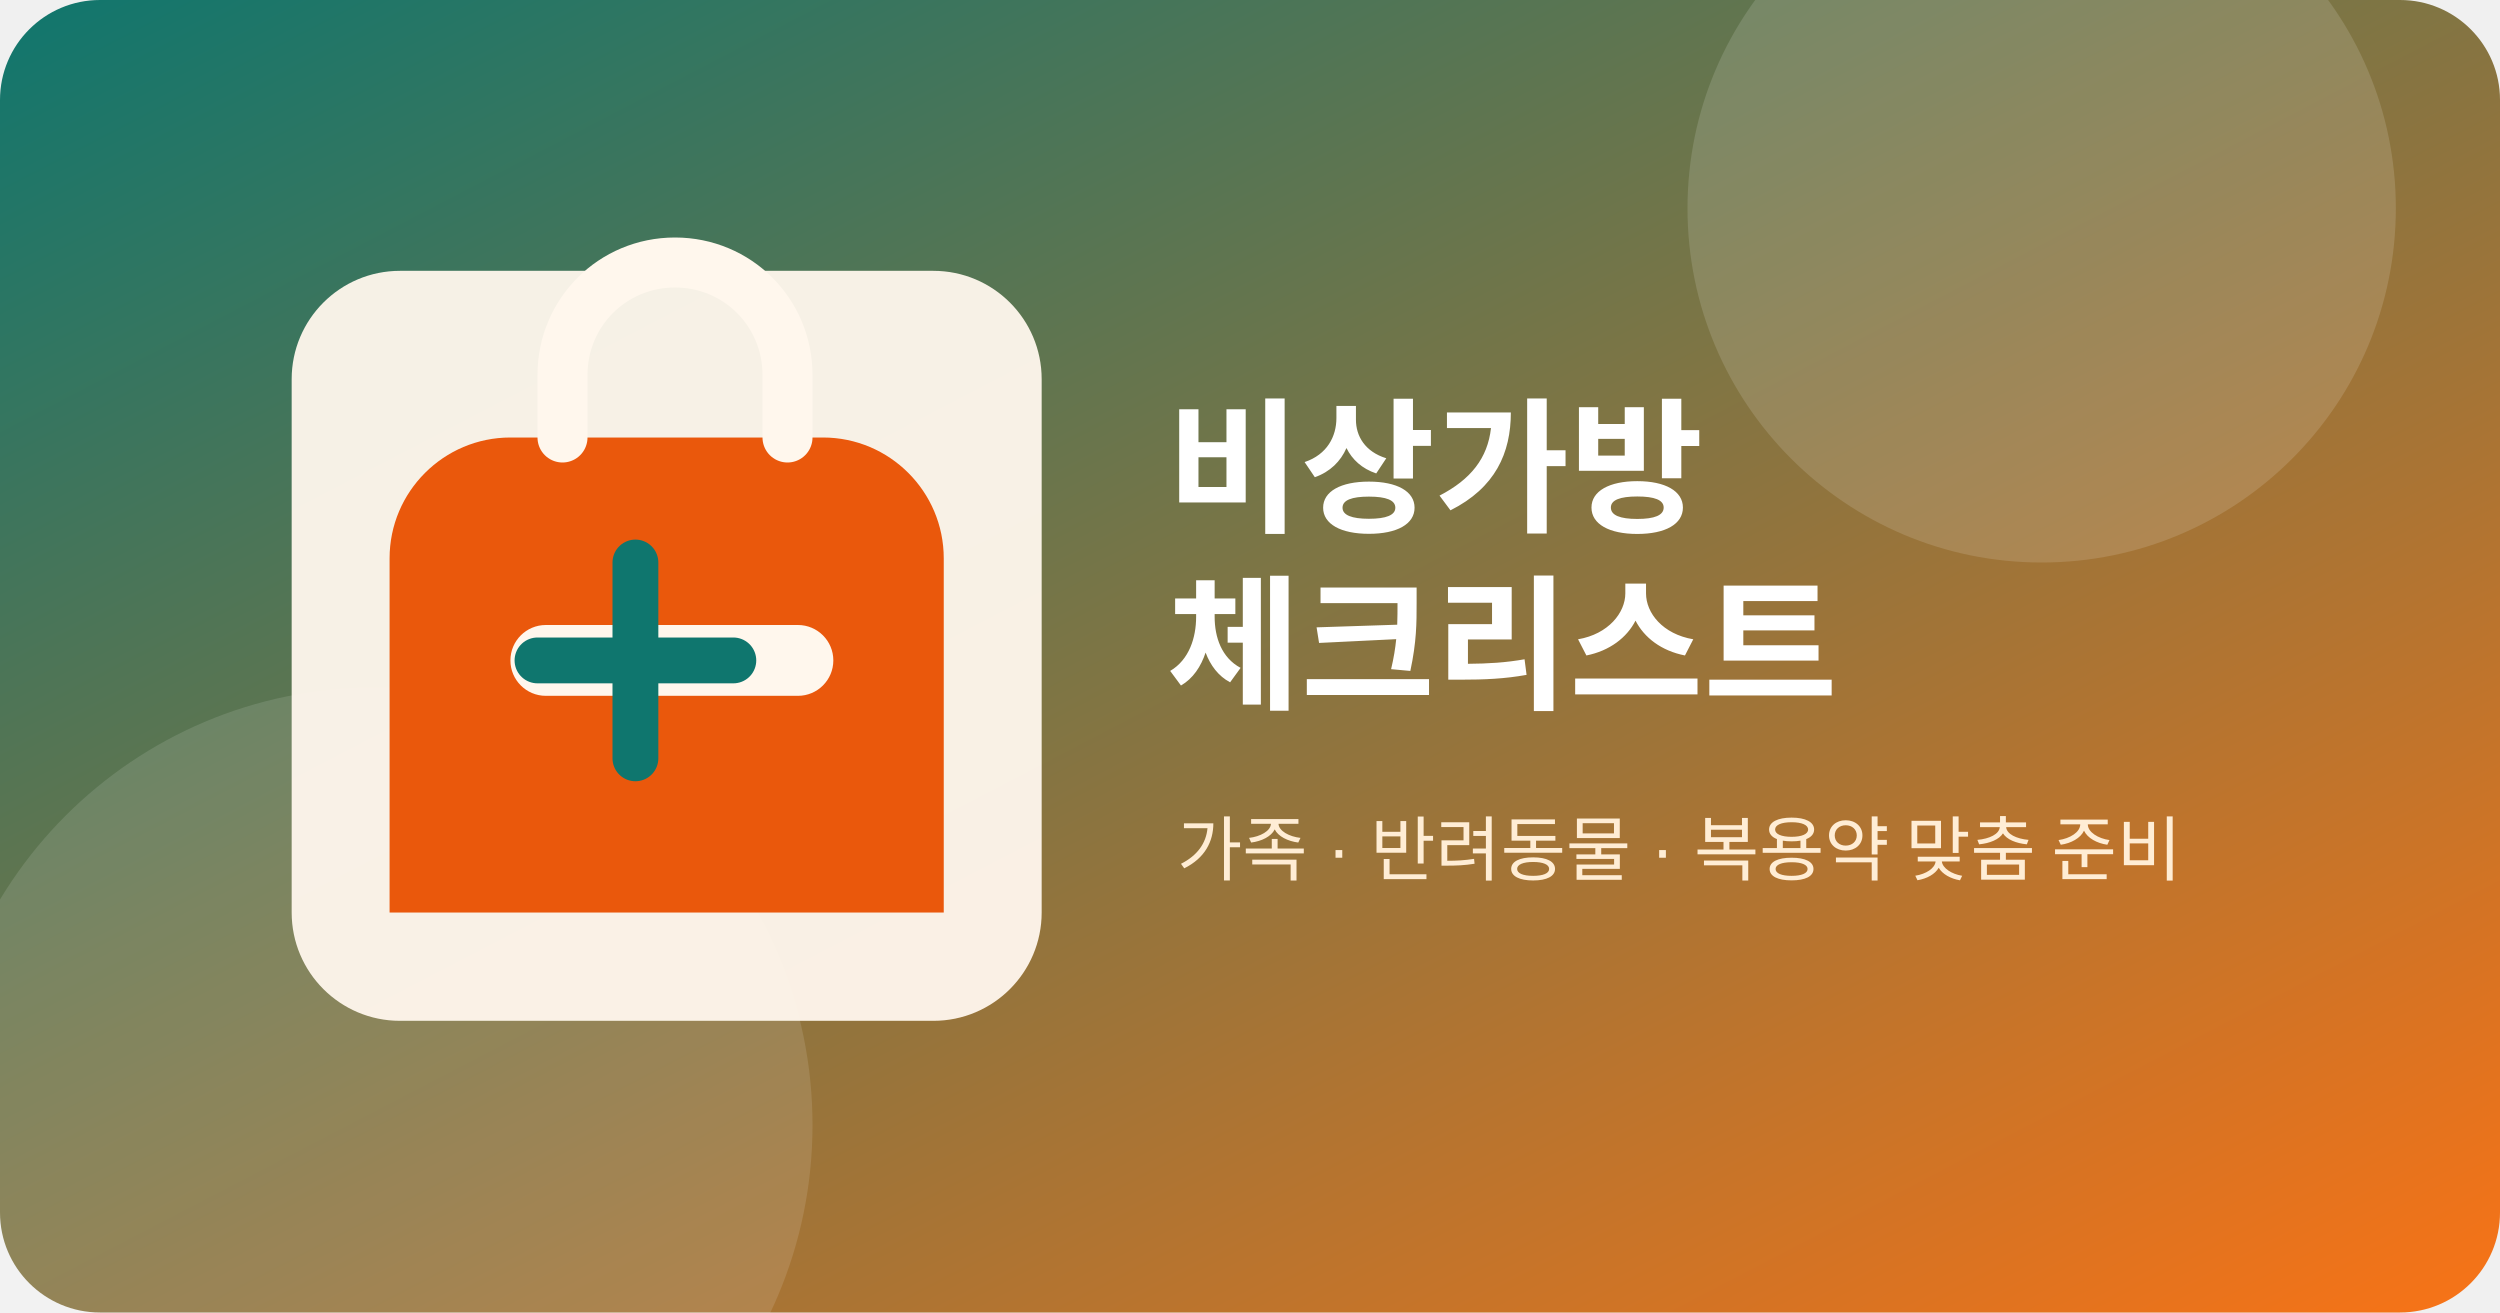
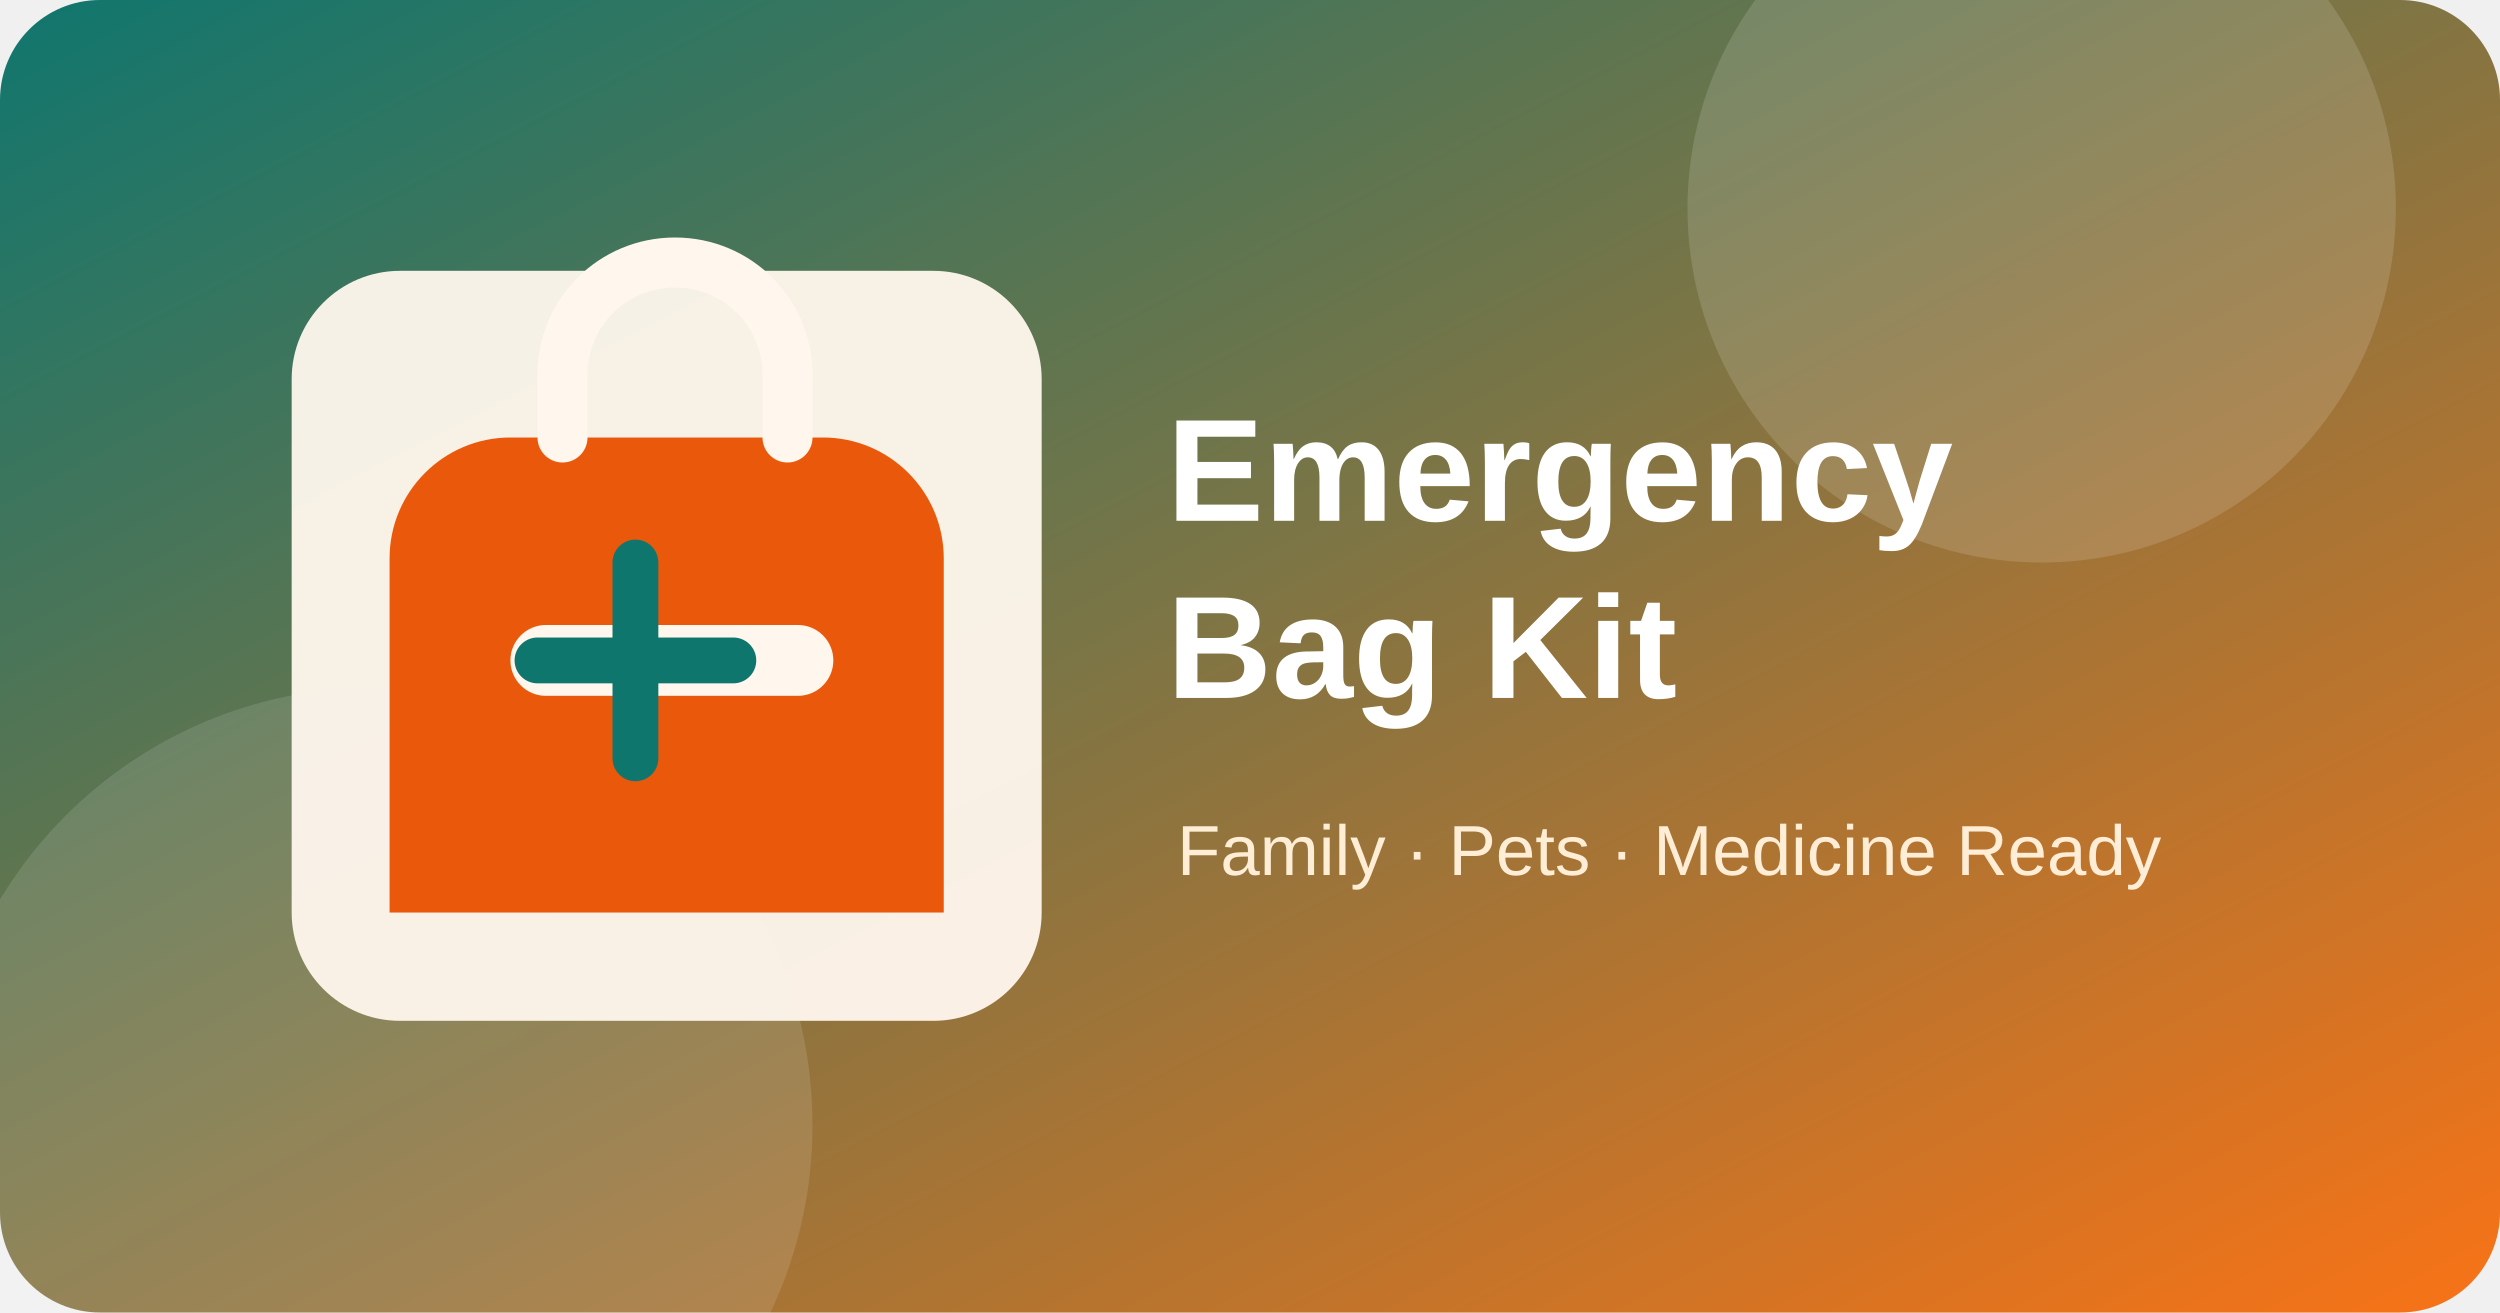
<svg xmlns="http://www.w3.org/2000/svg" width="1200" height="630" viewBox="0 0 1200 630" role="img" aria-label="Emergency bag checklist planner thumbnail">
  <defs>
    <linearGradient id="g" x1="0" y1="0" x2="1" y2="1">
      <stop offset="0" stop-color="#0f766e" />
      <stop offset="1" stop-color="#f97316" />
    </linearGradient>
  </defs>
  <rect width="1200" height="630" rx="48" fill="url(#g)" />
  <circle cx="980" cy="100" r="170" fill="#ffffff" opacity="0.14" />
  <circle cx="180" cy="540" r="210" fill="#ffffff" opacity="0.12" />
  <rect x="140" y="130" width="360" height="360" rx="52" fill="#fff7ed" opacity="0.95" />
  <path d="M245 210h150c32 0 58 26 58 58v170H187V268c0-32 26-58 58-58z" fill="#ea580c" />
  <path d="M270 210v-30c0-30 24-54 54-54s54 24 54 54v30" fill="none" stroke="#fff7ed" stroke-width="24" stroke-linecap="round" />
  <rect x="245" y="300" width="155" height="34" rx="17" fill="#fff7ed" />
  <path d="M305 270v94M258 317h94" stroke="#0f766e" stroke-width="22" stroke-linecap="round" />
-   <text x="560" y="250" font-family="Arial, sans-serif" font-size="70" font-weight="800" fill="#ffffff">비상가방</text>
-   <text x="560" y="335" font-family="Arial, sans-serif" font-size="70" font-weight="800" fill="#ffffff">체크리스트</text>
-   <text x="565" y="420" font-family="Arial, sans-serif" font-size="34" fill="#ffedd5">가족 · 반려동물 · 복용약 맞춤 준비</text>
+   <text x="560" y="250" font-family="Arial, sans-serif" font-size="70" font-weight="800" fill="#ffffff">Emergency</text>
+   <text x="560" y="335" font-family="Arial, sans-serif" font-size="70" font-weight="800" fill="#ffffff">Bag Kit</text>
+   <text x="565" y="420" font-family="Arial, sans-serif" font-size="34" fill="#ffedd5">Family · Pets · Medicine Ready</text>
</svg>
